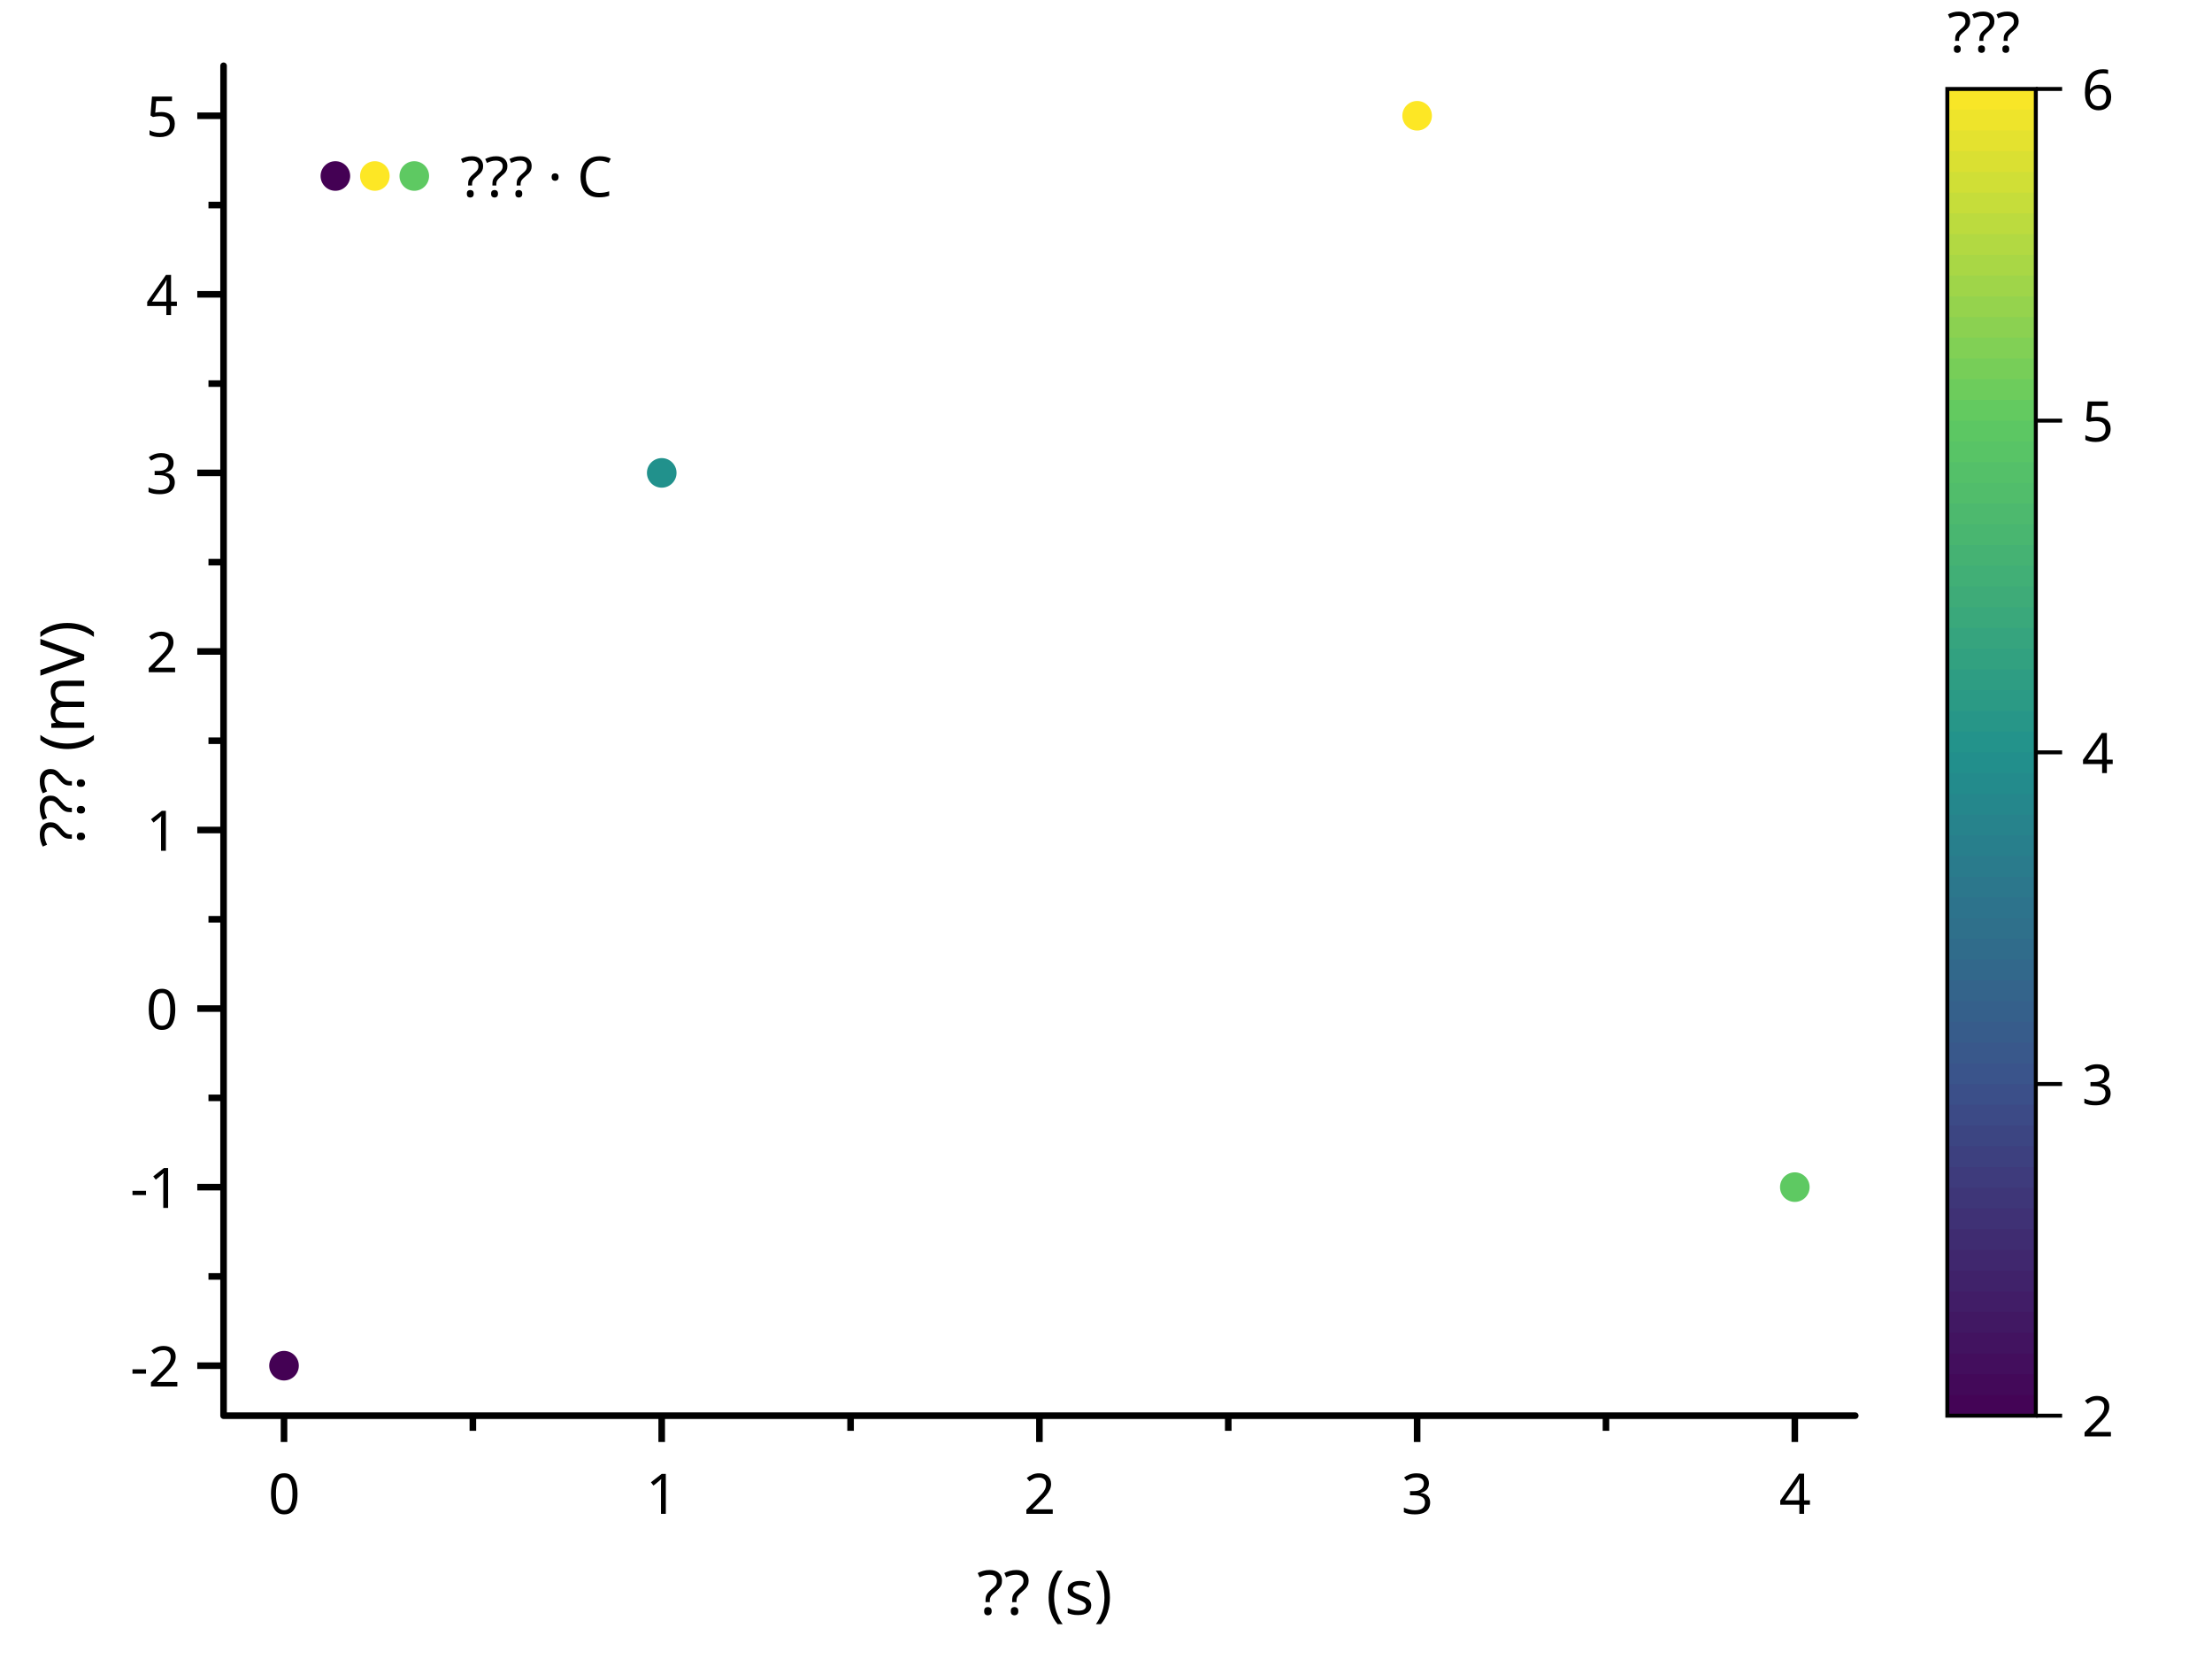
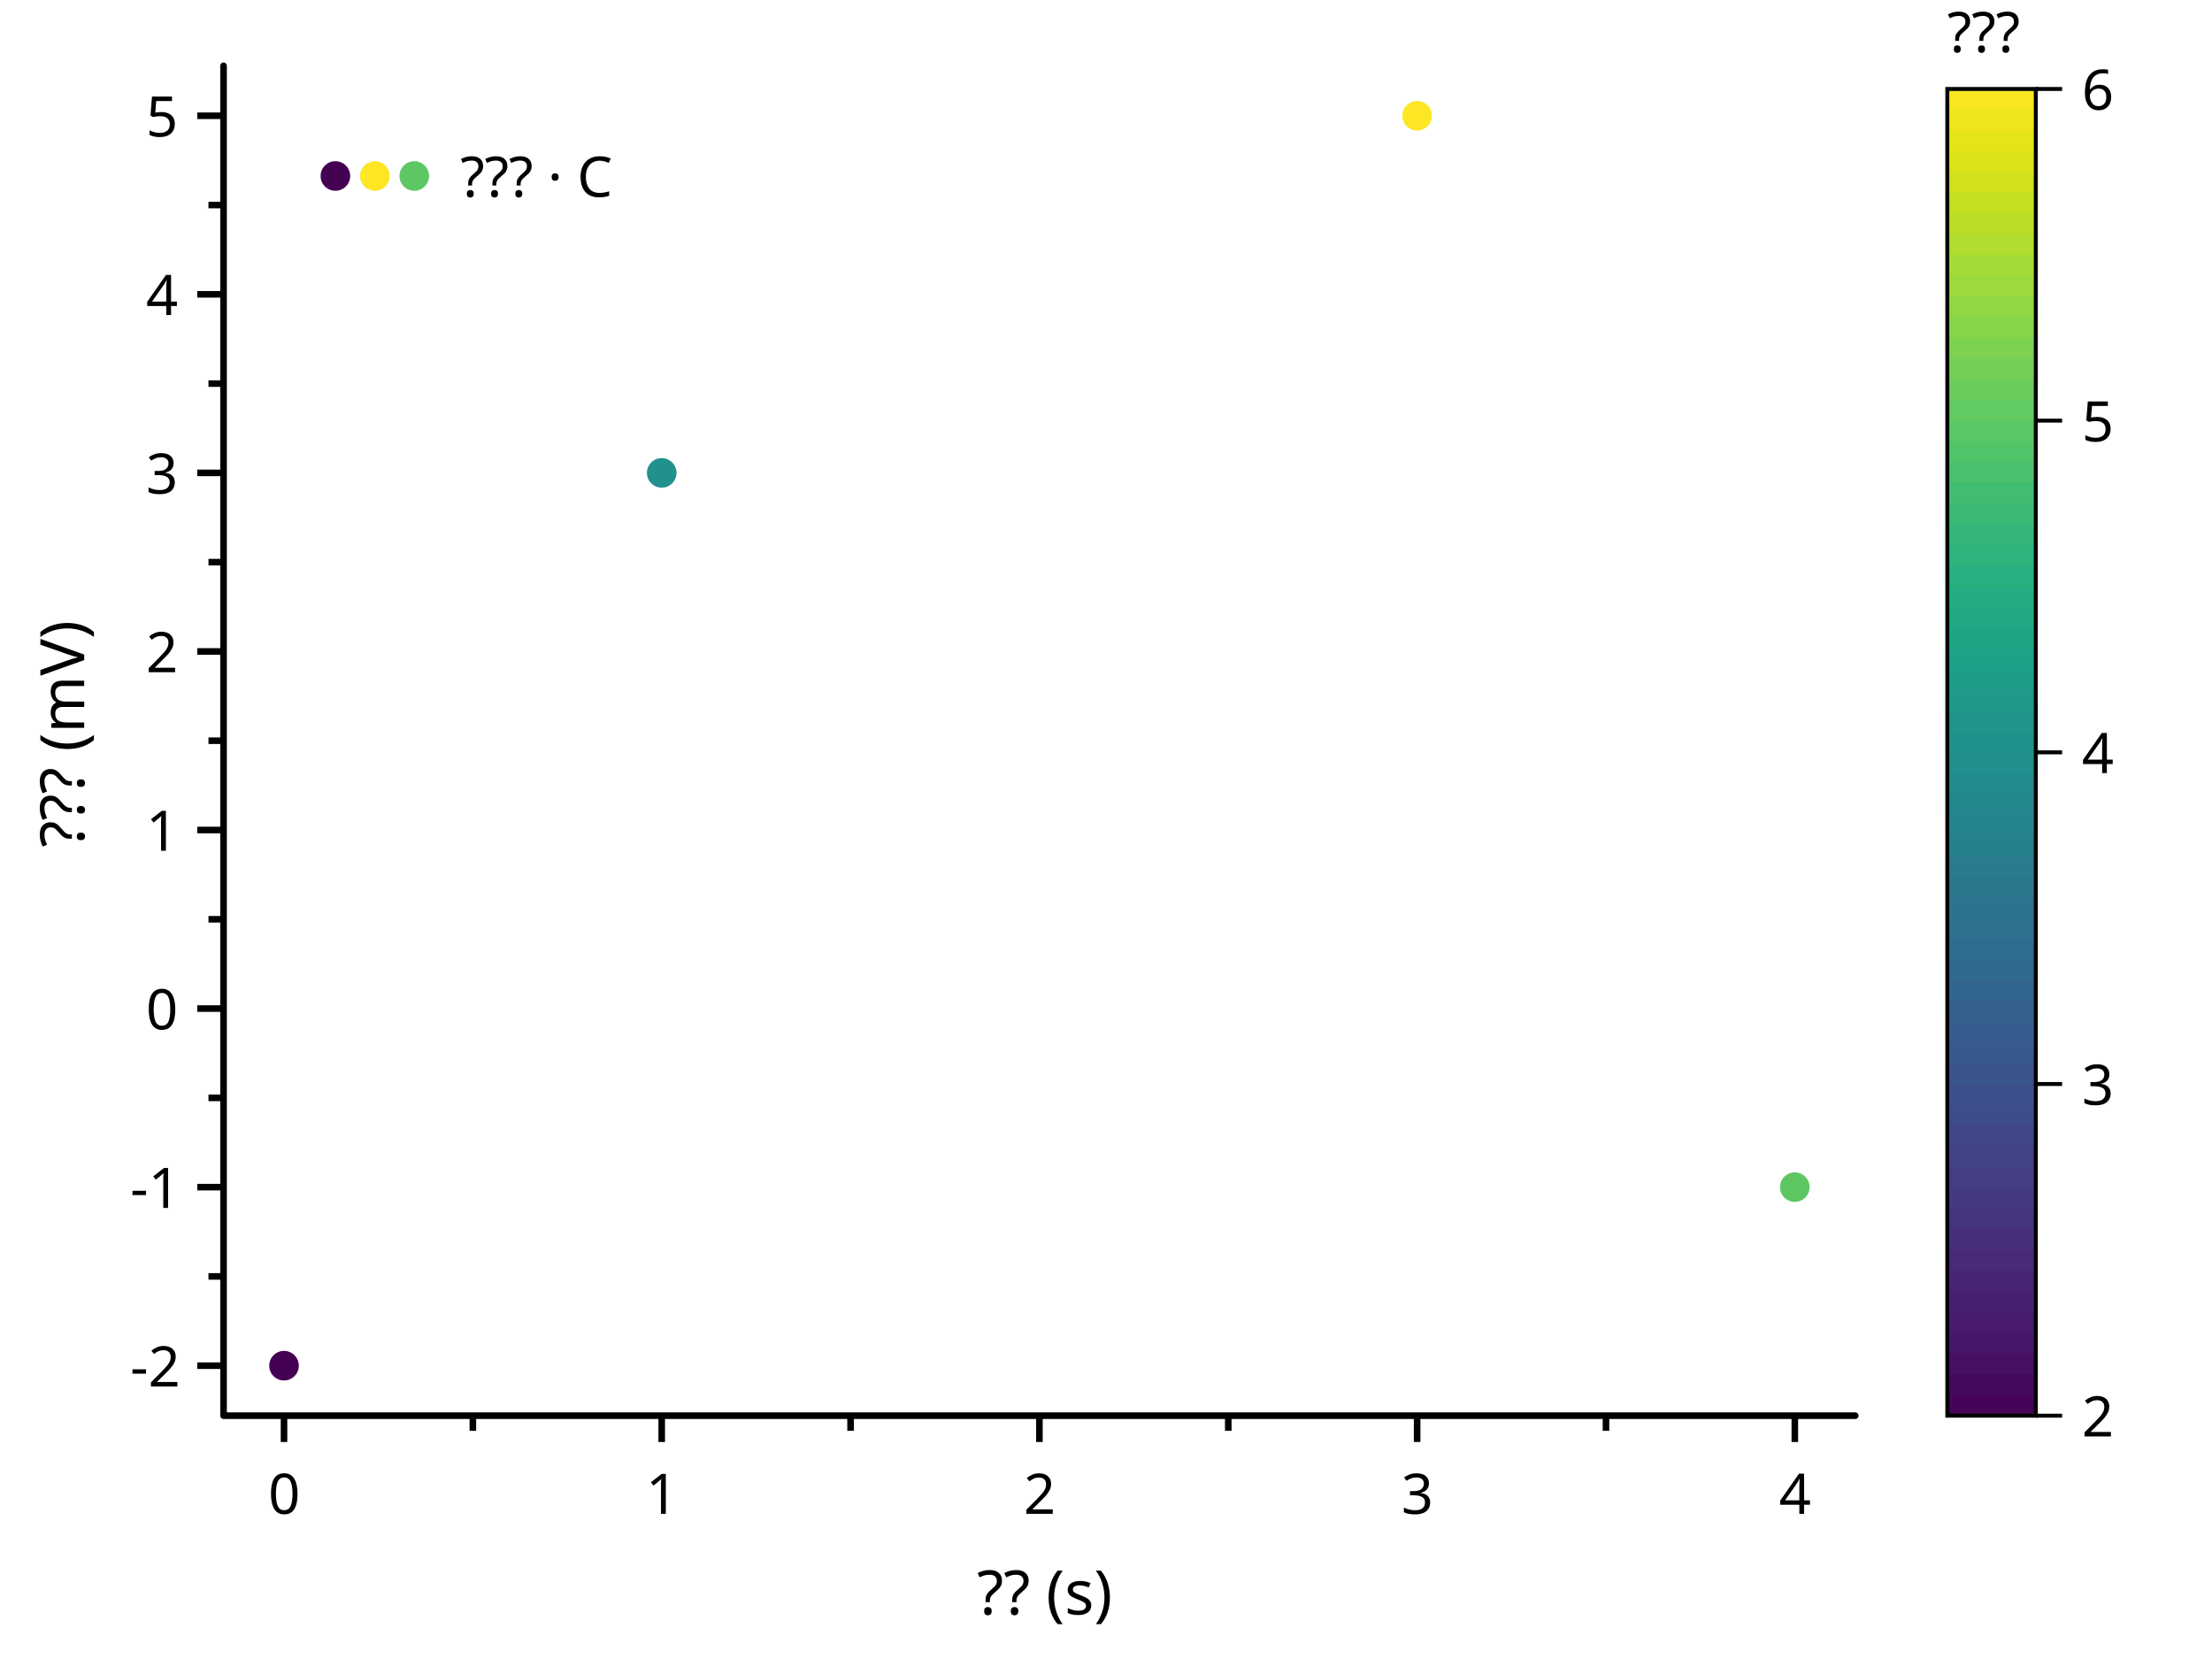
<svg xmlns="http://www.w3.org/2000/svg" width="210mm" height="157.5mm" viewBox="0 0 793.701 595.276" font-family="Arial, 'Microsoft YaHei', 'PingFang SC', 'Noto Sans CJK SC', sans-serif">
  <defs>
    <clipPath id="clip20">
      <rect x="80.225" y="23.596" width="585.473" height="484.377" />
    </clipPath>
  </defs>
  <rect x="0.00" y="0.00" width="793.70" height="595.28" fill="#ffffff" />
  <path d="M96.60,490.03a5.31,5.31 0 1,0 10.62,0a5.31,5.31 0 1,0 -10.62,0" fill="#440154" />
-   <path d="M232.13,169.68a5.31,5.31 0 1,0 10.62,0a5.31,5.31 0 1,0 -10.62,0" fill="#21918c" />
+   <path d="M232.13,169.68a5.31,5.31 0 1,0 10.62,0a5.31,5.31 0 1,0 -10.62,0" fill="#21918d" />
  <path d="M503.18,41.54a5.31,5.31 0 1,0 10.62,0a5.31,5.31 0 1,0 -10.62,0" fill="#fde725" />
-   <path d="M638.70,425.96a5.31,5.31 0 1,0 10.62,0a5.31,5.31 0 1,0 -10.62,0" fill="#5ec962" />
+   <path d="M638.70,425.96a5.31,5.31 0 1,0 10.62,0a5.31,5.31 0 1,0 -10.62,0" fill="#5dc863" />
  <path d="M80.22,23.60L80.22,507.97L665.70,507.97" fill="none" stroke="#000000" stroke-width="2.36" stroke-linejoin="round" stroke-linecap="round" />
  <g aria-label="0">
    <text x="96.253" y="543.181" font-family="Ubuntu" font-size="20.056" font-weight="300" xml:space="preserve" fill="#000000">0</text>
  </g>
  <g aria-label="1">
    <text x="231.779" y="543.181" font-family="Ubuntu" font-size="20.056" font-weight="300" xml:space="preserve" fill="#000000">1</text>
  </g>
  <g aria-label="2">
    <text x="367.305" y="543.181" font-family="Ubuntu" font-size="20.056" font-weight="300" xml:space="preserve" fill="#000000">2</text>
  </g>
  <g aria-label="3">
    <text x="502.831" y="543.181" font-family="Ubuntu" font-size="20.056" font-weight="300" xml:space="preserve" fill="#000000">3</text>
  </g>
  <g aria-label="4">
    <text x="638.357" y="543.181" font-family="Ubuntu" font-size="20.056" font-weight="300" xml:space="preserve" fill="#000000">4</text>
  </g>
  <g aria-label="-2">
    <text x="46.74" y="497.483" font-family="Ubuntu" font-size="20.056" font-weight="300" xml:space="preserve" fill="#000000">-2</text>
  </g>
  <g aria-label="-1">
    <text x="46.74" y="433.412" font-family="Ubuntu" font-size="20.056" font-weight="300" xml:space="preserve" fill="#000000">-1</text>
  </g>
  <g aria-label="0">
    <text x="52.396" y="369.341" font-family="Ubuntu" font-size="20.056" font-weight="300" xml:space="preserve" fill="#000000">0</text>
  </g>
  <g aria-label="1">
    <text x="52.396" y="305.27" font-family="Ubuntu" font-size="20.056" font-weight="300" xml:space="preserve" fill="#000000">1</text>
  </g>
  <g aria-label="2">
    <text x="52.396" y="241.199" font-family="Ubuntu" font-size="20.056" font-weight="300" xml:space="preserve" fill="#000000">2</text>
  </g>
  <g aria-label="3">
    <text x="52.396" y="177.128" font-family="Ubuntu" font-size="20.056" font-weight="300" xml:space="preserve" fill="#000000">3</text>
  </g>
  <g aria-label="4">
    <text x="52.396" y="113.057" font-family="Ubuntu" font-size="20.056" font-weight="300" xml:space="preserve" fill="#000000">4</text>
  </g>
  <g aria-label="5">
    <text x="52.396" y="48.986" font-family="Ubuntu" font-size="20.056" font-weight="300" xml:space="preserve" fill="#000000">5</text>
  </g>
  <path d="M101.91,507.97L101.91,517.41M237.43,507.97L237.43,517.41M372.96,507.97L372.96,517.41M508.49,507.97L508.49,517.41M644.01,507.97L644.01,517.41M169.67,507.97L169.67,513.40M305.20,507.97L305.20,513.40M440.72,507.97L440.72,513.40M576.25,507.97L576.25,513.40M80.22,490.03L70.79,490.03M80.22,425.96L70.79,425.96M80.22,361.89L70.79,361.89M80.22,297.82L70.79,297.82M80.22,233.75L70.79,233.75M80.22,169.68L70.79,169.68M80.22,105.61L70.79,105.61M80.22,41.54L70.79,41.54M80.22,458.00L74.80,458.00M80.22,393.93L74.80,393.93M80.22,329.85L74.80,329.85M80.22,265.78L74.80,265.78M80.22,201.71L74.80,201.71M80.22,137.64L74.80,137.64M80.22,73.57L74.80,73.57" fill="none" stroke="#000000" stroke-width="2.36" />
  <g aria-label="时间 (s)">
    <text x="350.55" y="579.287" font-family="Ubuntu" font-size="22.015" font-weight="300" xml:space="preserve" fill="#000000">?? (s)</text>
  </g>
  <g aria-label="测量值 (mV)" transform="translate(22.03,265.78) rotate(-90)">
    <text x="-38.25" y="8.178" font-family="Ubuntu" font-size="22.015" font-weight="300" xml:space="preserve" fill="#000000">??? (mV)</text>
  </g>
  <rect x="103.82" y="42.47" width="129.38" height="41.36" fill="#ffffff" />
  <path d="M115.03,63.15a5.31,5.31 0 1,0 10.62,0a5.31,5.31 0 1,0 -10.62,0" fill="#440154" />
  <path d="M129.19,63.15a5.31,5.31 0 1,0 10.62,0a5.31,5.31 0 1,0 -10.62,0" fill="#fde725" />
-   <path d="M143.34,63.15a5.31,5.31 0 1,0 10.62,0a5.31,5.31 0 1,0 -10.62,0" fill="#5ec962" />
+   <path d="M143.34,63.15a5.31,5.31 0 1,0 10.62,0a5.31,5.31 0 1,0 -10.62,0" fill="#5dc863" />
  <g aria-label="测量值 · C">
    <text x="165.168" y="70.603" font-family="Ubuntu" font-size="20.056" font-weight="300" xml:space="preserve" fill="#000000">??? · C</text>
  </g>
-   <rect x="698.73" y="496.81" width="31.75" height="11.16" fill="#440456" />
-   <rect x="698.73" y="489.38" width="31.75" height="11.16" fill="#430959" />
-   <rect x="698.73" y="481.94" width="31.75" height="11.16" fill="#430e5d" />
-   <rect x="698.73" y="474.50" width="31.75" height="11.16" fill="#421360" />
-   <rect x="698.73" y="467.06" width="31.75" height="11.16" fill="#411863" />
-   <rect x="698.73" y="459.62" width="31.75" height="11.16" fill="#411d67" />
-   <rect x="698.73" y="452.18" width="31.75" height="11.16" fill="#40226a" />
-   <rect x="698.73" y="444.75" width="31.75" height="11.16" fill="#40276e" />
-   <rect x="698.73" y="437.31" width="31.75" height="11.16" fill="#3f2c71" />
-   <rect x="698.73" y="429.87" width="31.75" height="11.16" fill="#3f3175" />
-   <rect x="698.73" y="422.43" width="31.75" height="11.16" fill="#3e3678" />
-   <rect x="698.73" y="414.99" width="31.75" height="11.16" fill="#3e3b7c" />
-   <rect x="698.73" y="407.56" width="31.75" height="11.16" fill="#3d407f" />
-   <rect x="698.73" y="400.12" width="31.75" height="11.16" fill="#3c4582" />
-   <rect x="698.73" y="392.68" width="31.75" height="11.16" fill="#3c4a86" />
-   <rect x="698.73" y="385.24" width="31.75" height="11.16" fill="#3b4f89" />
-   <rect x="698.73" y="377.80" width="31.75" height="11.16" fill="#3a548b" />
-   <rect x="698.73" y="370.36" width="31.75" height="11.16" fill="#39588b" />
-   <rect x="698.73" y="362.93" width="31.75" height="11.16" fill="#375c8b" />
-   <rect x="698.73" y="355.49" width="31.75" height="11.16" fill="#35608b" />
-   <rect x="698.73" y="348.05" width="31.75" height="11.16" fill="#34648b" />
-   <rect x="698.73" y="340.61" width="31.75" height="11.16" fill="#32688b" />
-   <rect x="698.73" y="333.17" width="31.75" height="11.16" fill="#306c8b" />
-   <rect x="698.73" y="325.73" width="31.75" height="11.16" fill="#2f708b" />
-   <rect x="698.73" y="318.30" width="31.75" height="11.16" fill="#2d738c" />
-   <rect x="698.73" y="310.86" width="31.75" height="11.16" fill="#2c778c" />
-   <rect x="698.73" y="303.42" width="31.75" height="11.16" fill="#2a7b8c" />
-   <rect x="698.73" y="295.98" width="31.75" height="11.16" fill="#287f8c" />
-   <rect x="698.73" y="288.54" width="31.75" height="11.16" fill="#27838c" />
-   <rect x="698.73" y="281.10" width="31.75" height="11.16" fill="#25878c" />
-   <rect x="698.73" y="273.67" width="31.75" height="11.16" fill="#238b8c" />
-   <rect x="698.73" y="266.23" width="31.75" height="11.16" fill="#228f8c" />
-   <rect x="698.73" y="258.79" width="31.75" height="11.16" fill="#23938b" />
-   <rect x="698.73" y="251.35" width="31.75" height="11.16" fill="#279688" />
-   <rect x="698.73" y="243.91" width="31.75" height="11.16" fill="#2b9a85" />
-   <rect x="698.73" y="236.47" width="31.75" height="11.16" fill="#2e9d83" />
-   <rect x="698.73" y="229.04" width="31.75" height="11.16" fill="#32a180" />
-   <rect x="698.73" y="221.60" width="31.75" height="11.16" fill="#36a47e" />
-   <rect x="698.73" y="214.16" width="31.75" height="11.16" fill="#3aa87b" />
-   <rect x="698.73" y="206.72" width="31.75" height="11.16" fill="#3eab78" />
-   <rect x="698.73" y="199.28" width="31.75" height="11.16" fill="#41af76" />
-   <rect x="698.73" y="191.84" width="31.75" height="11.16" fill="#45b273" />
-   <rect x="698.73" y="184.41" width="31.75" height="11.16" fill="#49b670" />
-   <rect x="698.73" y="176.97" width="31.75" height="11.16" fill="#4db96e" />
-   <rect x="698.73" y="169.53" width="31.75" height="11.16" fill="#51bd6b" />
-   <rect x="698.73" y="162.09" width="31.75" height="11.16" fill="#54c069" />
-   <rect x="698.73" y="154.65" width="31.75" height="11.16" fill="#58c466" />
-   <rect x="698.73" y="147.21" width="31.75" height="11.16" fill="#5cc763" />
-   <rect x="698.73" y="139.78" width="31.75" height="11.16" fill="#63ca60" />
-   <rect x="698.73" y="132.34" width="31.75" height="11.16" fill="#6dcc5c" />
-   <rect x="698.73" y="124.90" width="31.75" height="11.16" fill="#77ce58" />
-   <rect x="698.73" y="117.46" width="31.75" height="11.16" fill="#81d055" />
-   <rect x="698.73" y="110.02" width="31.75" height="11.16" fill="#8bd151" />
-   <rect x="698.73" y="102.59" width="31.75" height="11.16" fill="#95d34d" />
-   <rect x="698.73" y="95.15" width="31.75" height="11.16" fill="#9fd549" />
-   <rect x="698.73" y="87.71" width="31.75" height="11.16" fill="#a9d745" />
-   <rect x="698.73" y="80.27" width="31.75" height="11.16" fill="#b2d942" />
-   <rect x="698.73" y="72.83" width="31.75" height="11.16" fill="#bcdb3e" />
-   <rect x="698.73" y="65.39" width="31.75" height="11.16" fill="#c6dd3a" />
-   <rect x="698.73" y="57.96" width="31.75" height="11.16" fill="#d0df36" />
-   <rect x="698.73" y="50.52" width="31.75" height="11.16" fill="#dae032" />
-   <rect x="698.73" y="43.08" width="31.75" height="11.16" fill="#e4e22f" />
-   <rect x="698.73" y="35.64" width="31.75" height="11.16" fill="#eee42b" />
-   <rect x="698.73" y="31.92" width="31.75" height="7.44" fill="#f8e627" />
+   <rect x="698.73" y="496.81" width="31.75" height="11.16" fill="#450457" />
+   <rect x="698.73" y="489.38" width="31.75" height="11.16" fill="#460a5d" />
+   <rect x="698.73" y="481.94" width="31.75" height="11.16" fill="#471063" />
+   <rect x="698.73" y="474.50" width="31.75" height="11.16" fill="#481668" />
+   <rect x="698.73" y="467.06" width="31.75" height="11.16" fill="#481b6d" />
+   <rect x="698.73" y="459.62" width="31.75" height="11.16" fill="#482071" />
+   <rect x="698.73" y="452.18" width="31.75" height="11.16" fill="#482576" />
+   <rect x="698.73" y="444.75" width="31.75" height="11.16" fill="#472a7a" />
+   <rect x="698.73" y="437.31" width="31.75" height="11.16" fill="#472f7d" />
+   <rect x="698.73" y="429.87" width="31.75" height="11.16" fill="#463480" />
+   <rect x="698.73" y="422.43" width="31.75" height="11.16" fill="#443983" />
+   <rect x="698.73" y="414.99" width="31.75" height="11.16" fill="#433e85" />
+   <rect x="698.73" y="407.56" width="31.75" height="11.16" fill="#414287" />
+   <rect x="698.73" y="400.12" width="31.75" height="11.16" fill="#3f4788" />
+   <rect x="698.73" y="392.68" width="31.75" height="11.16" fill="#3e4c8a" />
+   <rect x="698.73" y="385.24" width="31.75" height="11.16" fill="#3c508b" />
+   <rect x="698.73" y="377.80" width="31.75" height="11.16" fill="#3a548c" />
+   <rect x="698.73" y="370.36" width="31.75" height="11.16" fill="#38598c" />
+   <rect x="698.73" y="362.93" width="31.75" height="11.16" fill="#365d8d" />
+   <rect x="698.73" y="355.49" width="31.75" height="11.16" fill="#34618d" />
+   <rect x="698.73" y="348.05" width="31.75" height="11.16" fill="#32658e" />
+   <rect x="698.73" y="340.61" width="31.75" height="11.16" fill="#30698e" />
+   <rect x="698.73" y="333.17" width="31.75" height="11.16" fill="#2e6d8e" />
+   <rect x="698.73" y="325.73" width="31.75" height="11.16" fill="#2d718e" />
+   <rect x="698.73" y="318.30" width="31.75" height="11.16" fill="#2b748e" />
+   <rect x="698.73" y="310.86" width="31.75" height="11.16" fill="#2a788e" />
+   <rect x="698.73" y="303.42" width="31.75" height="11.16" fill="#287c8e" />
+   <rect x="698.73" y="295.98" width="31.75" height="11.16" fill="#27808e" />
+   <rect x="698.73" y="288.54" width="31.75" height="11.16" fill="#25838e" />
+   <rect x="698.73" y="281.10" width="31.75" height="11.16" fill="#24878e" />
+   <rect x="698.73" y="273.67" width="31.75" height="11.16" fill="#228b8d" />
+   <rect x="698.73" y="266.23" width="31.75" height="11.16" fill="#218f8d" />
+   <rect x="698.73" y="258.79" width="31.75" height="11.16" fill="#20928c" />
+   <rect x="698.73" y="251.35" width="31.75" height="11.16" fill="#1f958b" />
+   <rect x="698.73" y="243.91" width="31.75" height="11.16" fill="#1f998a" />
+   <rect x="698.73" y="236.47" width="31.75" height="11.16" fill="#1e9d89" />
+   <rect x="698.73" y="229.04" width="31.75" height="11.16" fill="#1fa188" />
+   <rect x="698.73" y="221.60" width="31.75" height="11.16" fill="#20a486" />
+   <rect x="698.73" y="214.16" width="31.75" height="11.16" fill="#22a884" />
+   <rect x="698.73" y="206.72" width="31.75" height="11.16" fill="#25ac82" />
+   <rect x="698.73" y="199.28" width="31.75" height="11.16" fill="#29af7f" />
+   <rect x="698.73" y="191.84" width="31.75" height="11.16" fill="#2eb37c" />
+   <rect x="698.73" y="184.41" width="31.75" height="11.16" fill="#34b679" />
+   <rect x="698.73" y="176.97" width="31.75" height="11.16" fill="#3aba76" />
+   <rect x="698.73" y="169.53" width="31.75" height="11.16" fill="#41bd72" />
+   <rect x="698.73" y="162.09" width="31.75" height="11.16" fill="#49c16e" />
+   <rect x="698.73" y="154.65" width="31.75" height="11.16" fill="#51c46a" />
+   <rect x="698.73" y="147.21" width="31.75" height="11.16" fill="#59c765" />
+   <rect x="698.73" y="139.78" width="31.75" height="11.16" fill="#61ca60" />
+   <rect x="698.73" y="132.34" width="31.75" height="11.16" fill="#6acd5b" />
+   <rect x="698.73" y="124.90" width="31.75" height="11.16" fill="#73d056" />
+   <rect x="698.73" y="117.46" width="31.75" height="11.16" fill="#7dd250" />
+   <rect x="698.73" y="110.02" width="31.75" height="11.16" fill="#87d549" />
+   <rect x="698.73" y="102.59" width="31.75" height="11.16" fill="#90d743" />
+   <rect x="698.73" y="95.15" width="31.75" height="11.16" fill="#9bd93c" />
+   <rect x="698.73" y="87.71" width="31.75" height="11.16" fill="#a5db36" />
+   <rect x="698.73" y="80.27" width="31.75" height="11.16" fill="#b0dd2f" />
+   <rect x="698.73" y="72.83" width="31.75" height="11.16" fill="#bade28" />
+   <rect x="698.73" y="65.39" width="31.75" height="11.16" fill="#c5e021" />
+   <rect x="698.73" y="57.96" width="31.75" height="11.16" fill="#d0e11c" />
+   <rect x="698.73" y="50.52" width="31.75" height="11.16" fill="#dae319" />
+   <rect x="698.73" y="43.08" width="31.75" height="11.16" fill="#e5e419" />
+   <rect x="698.73" y="35.64" width="31.75" height="11.16" fill="#efe51c" />
+   <rect x="698.73" y="31.92" width="31.75" height="7.44" fill="#f8e621" />
  <rect x="698.73" y="31.92" width="31.75" height="476.05" fill="none" stroke="#000000" stroke-width="1.416" />
  <path d="M730.48,507.97L739.92,507.97" fill="none" stroke="#000000" stroke-width="1.416" />
  <g aria-label="2">
    <text x="746.996" y="515.423" font-family="Ubuntu" font-size="20.056" font-weight="300" xml:space="preserve" fill="#000000">2</text>
  </g>
  <path d="M730.48,388.96L739.92,388.96" fill="none" stroke="#000000" stroke-width="1.416" />
  <g aria-label="3">
    <text x="746.996" y="396.41" font-family="Ubuntu" font-size="20.056" font-weight="300" xml:space="preserve" fill="#000000">3</text>
  </g>
  <path d="M730.48,269.95L739.92,269.95" fill="none" stroke="#000000" stroke-width="1.416" />
  <g aria-label="4">
    <text x="746.996" y="277.398" font-family="Ubuntu" font-size="20.056" font-weight="300" xml:space="preserve" fill="#000000">4</text>
  </g>
  <path d="M730.48,150.93L739.92,150.93" fill="none" stroke="#000000" stroke-width="1.416" />
  <g aria-label="5">
    <text x="746.996" y="158.385" font-family="Ubuntu" font-size="20.056" font-weight="300" xml:space="preserve" fill="#000000">5</text>
  </g>
  <path d="M730.48,31.92L739.92,31.92" fill="none" stroke="#000000" stroke-width="1.416" />
  <g aria-label="6">
    <text x="746.996" y="39.372" font-family="Ubuntu" font-size="20.056" font-weight="300" xml:space="preserve" fill="#000000">6</text>
  </g>
  <g aria-label="对照值">
    <text x="698.731" y="18.692" font-family="Ubuntu" font-size="20.056" font-weight="300" xml:space="preserve" fill="#000000">???</text>
  </g>
</svg>
